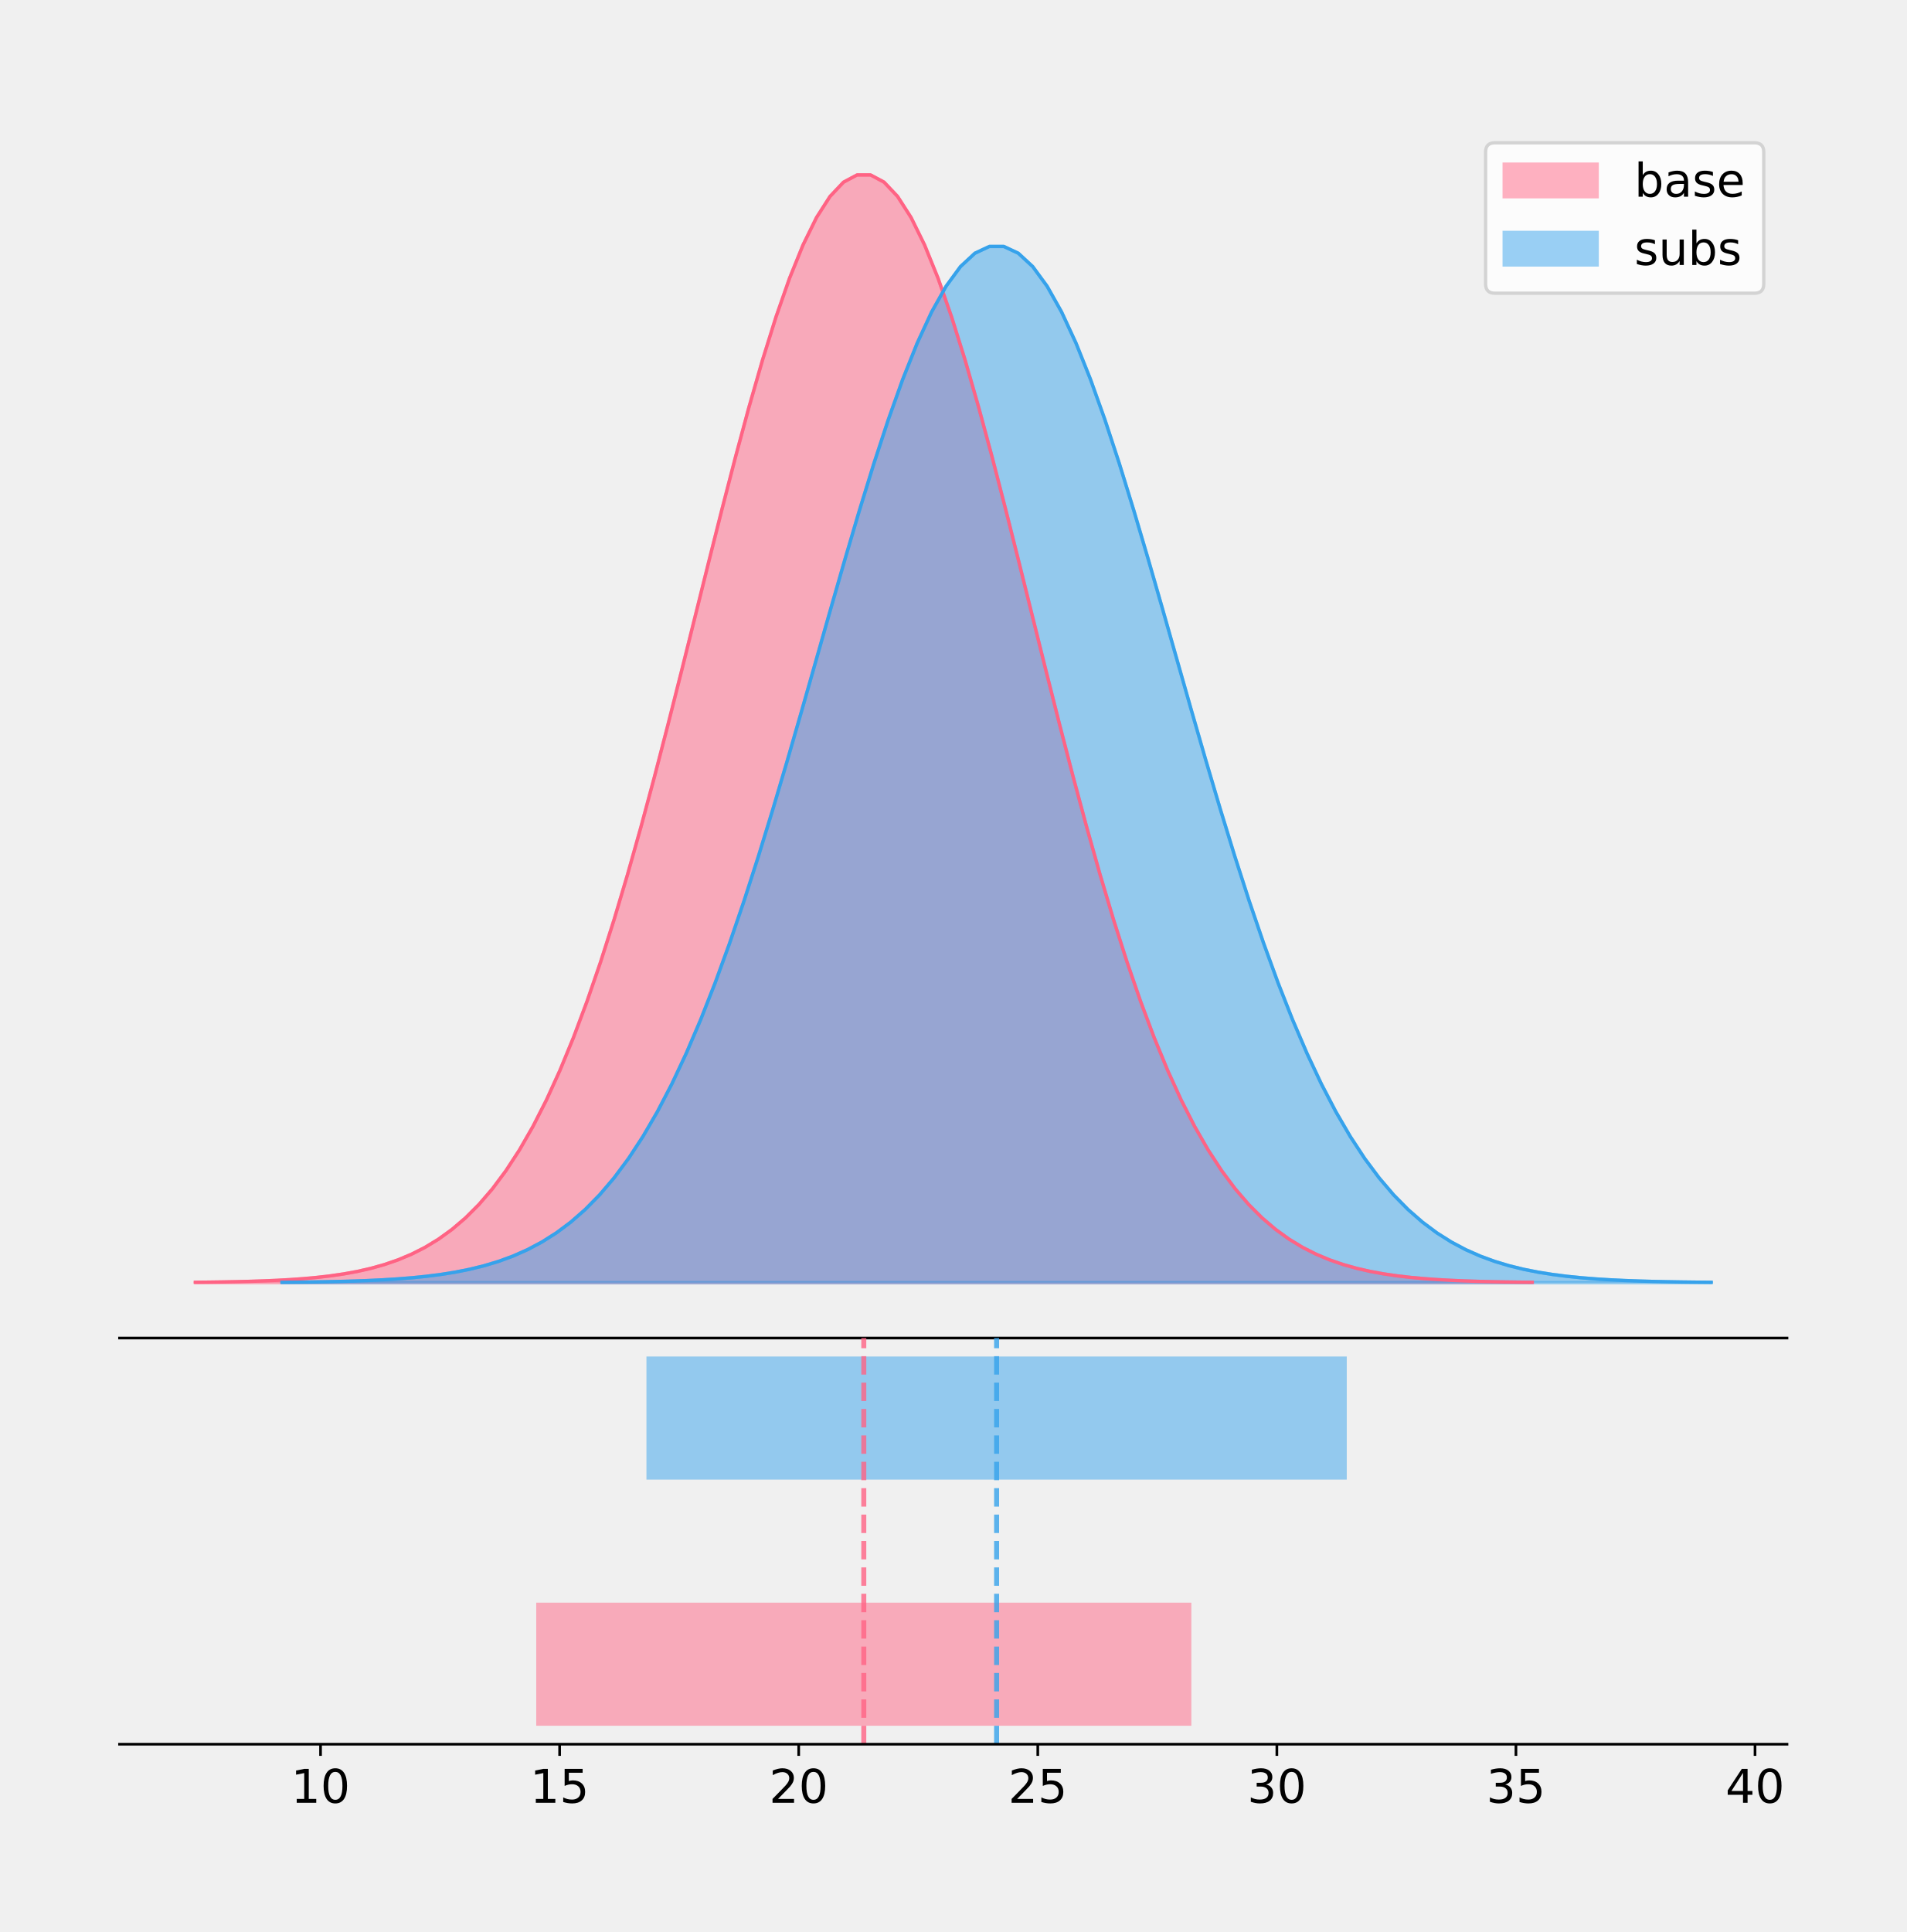
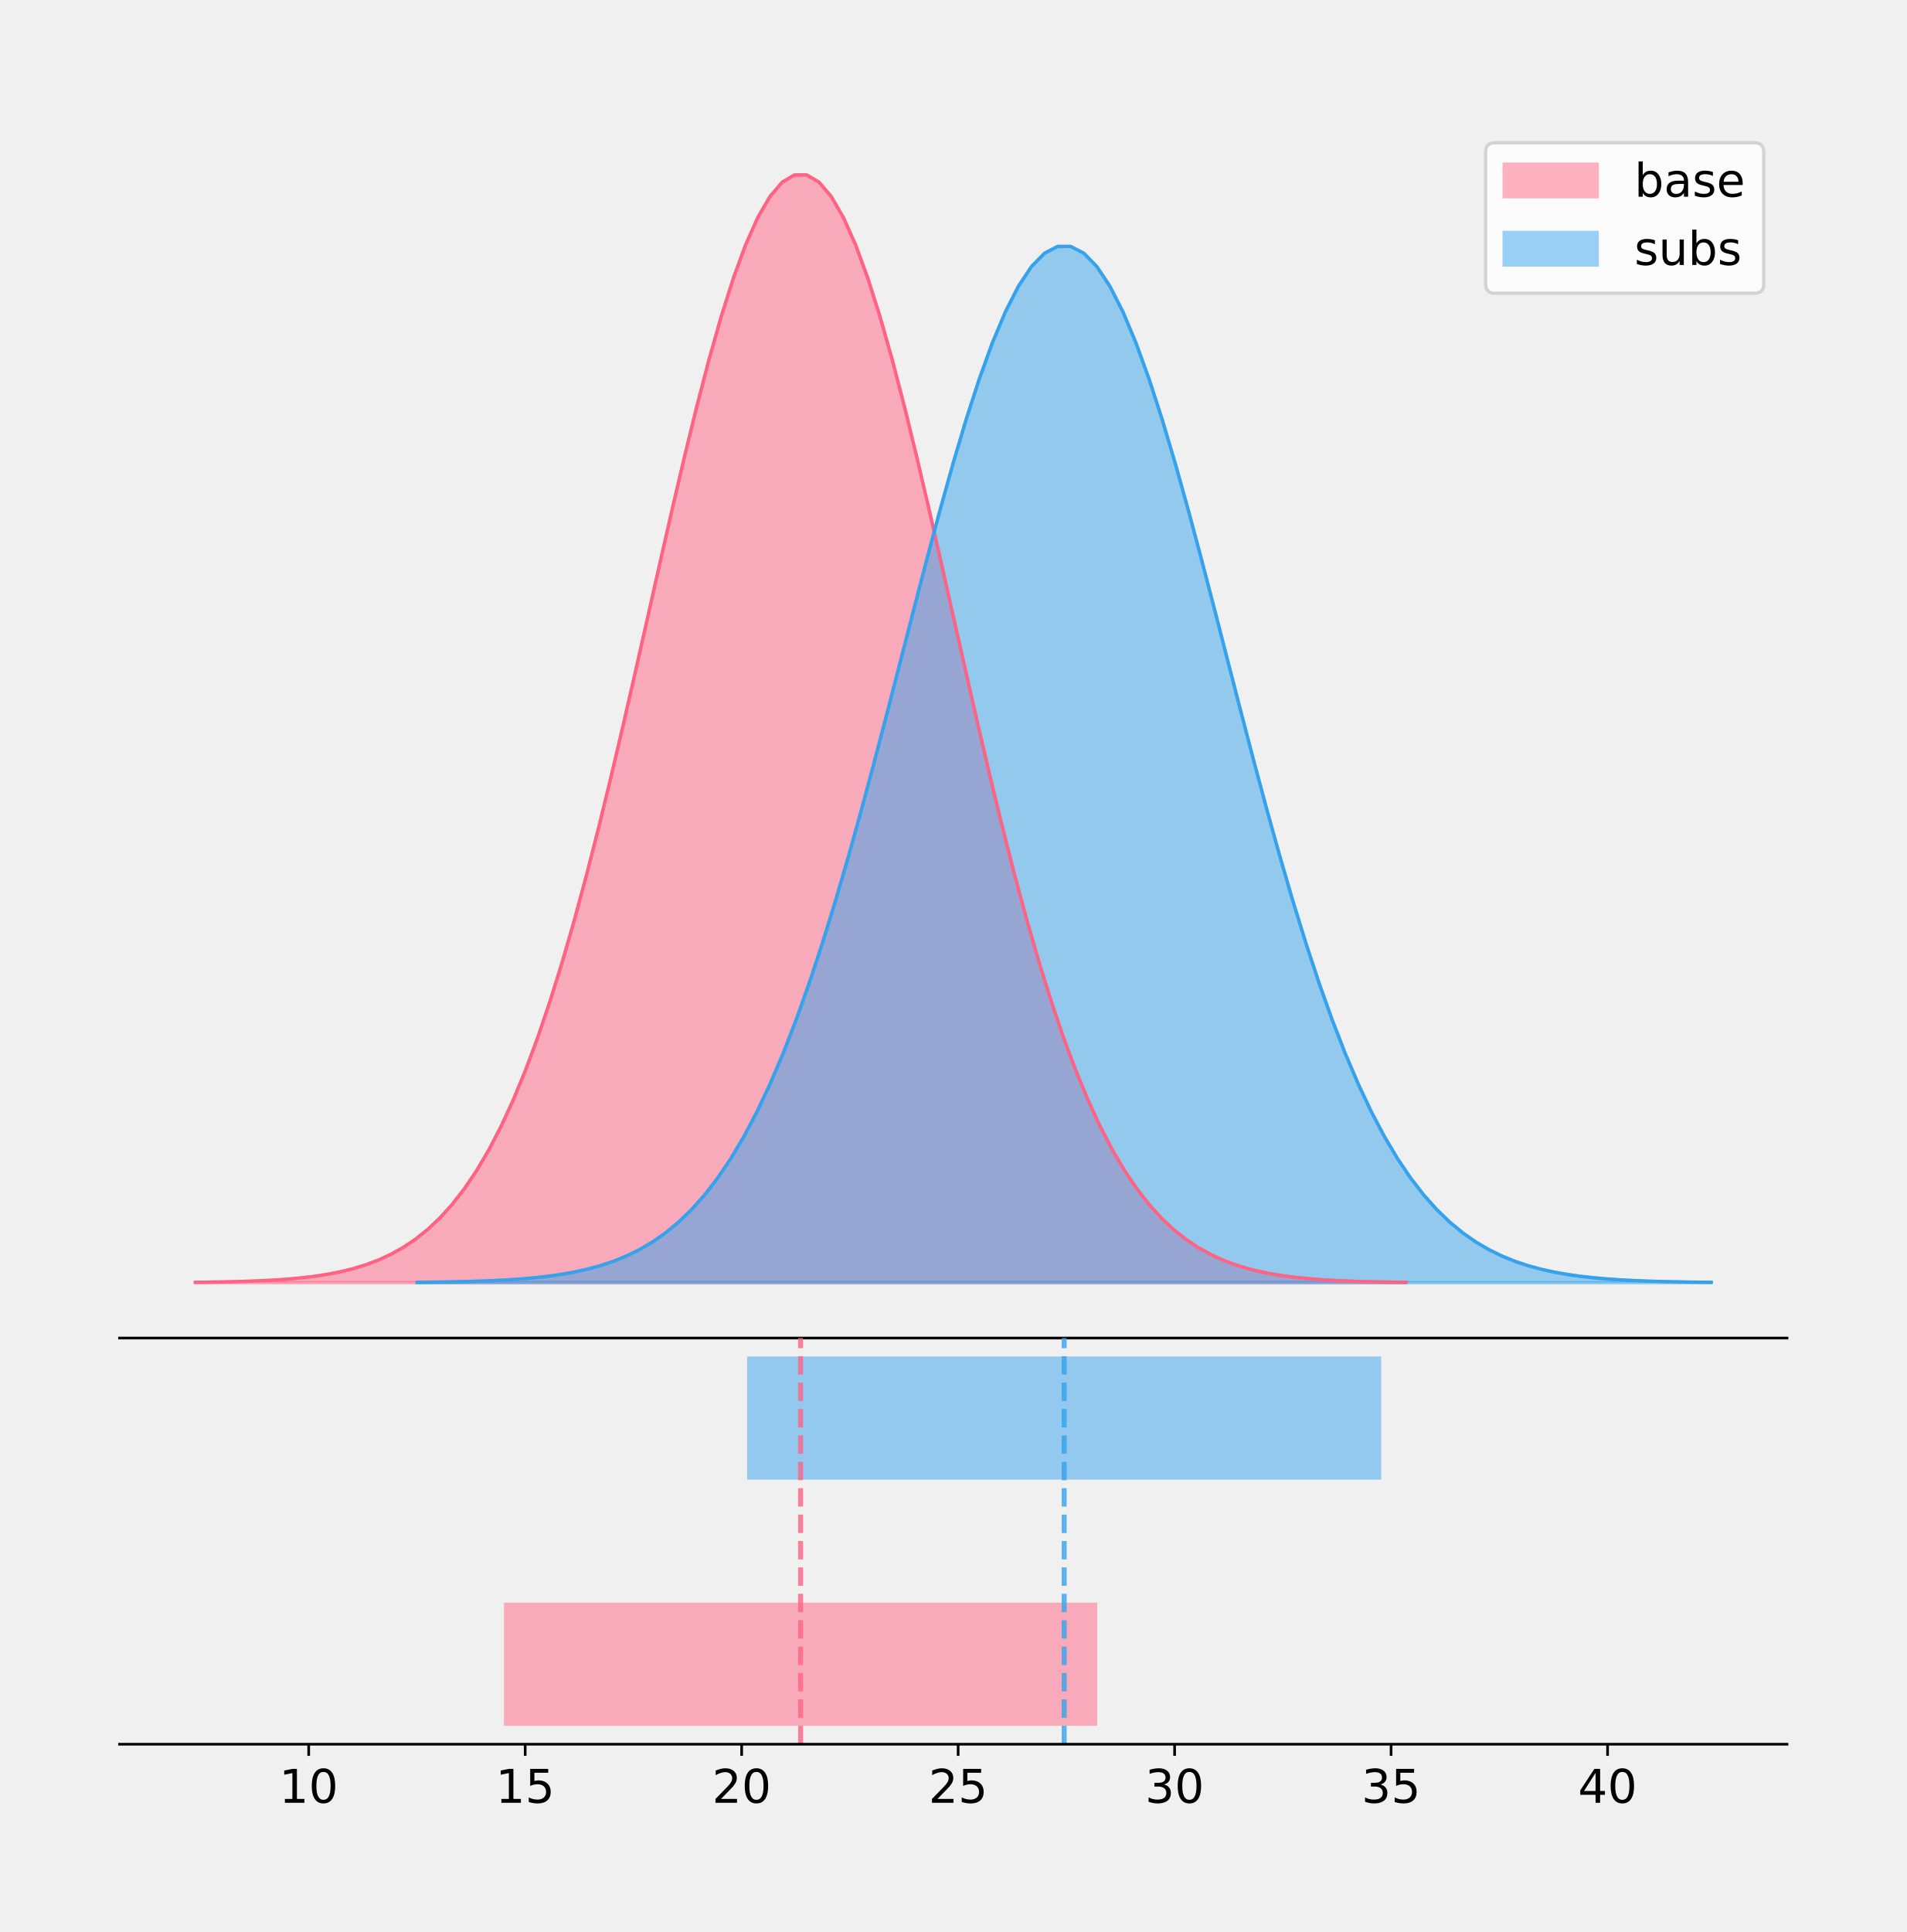
<svg xmlns="http://www.w3.org/2000/svg" xmlns:xlink="http://www.w3.org/1999/xlink" height="581.789pt" version="1.1" viewBox="0 0 574.2 581.789" width="574.2pt">
  <defs>
    <style type="text/css">
*{stroke-linecap:butt;stroke-linejoin:round;}
  </style>
  </defs>
  <g id="figure_1">
    <g id="patch_1">
      <path d="M 0 581.789  L 574.2 581.789  L 574.2 0  L 0 0  z " style="fill:none;" />
    </g>
    <g id="axes_1">
      <g id="patch_2">
        <path d="M 36 402.93  L 538.2 402.93  L 538.2 36  L 36 36  z " style="fill:none;" />
      </g>
      <g id="PolyCollection_1">
        <defs>
-           <path d="M 58.827 -195.538  L 58.827 -195.65  L 62.894 -195.692  L 66.962 -195.749  L 71.029 -195.825  L 75.096 -195.925  L 79.163 -196.058  L 83.231 -196.23  L 87.298 -196.455  L 91.365 -196.744  L 95.432 -197.115  L 99.499 -197.585  L 103.567 -198.179  L 107.634 -198.923  L 111.701 -199.848  L 115.768 -200.99  L 119.835 -202.39  L 123.903 -204.093  L 127.97 -206.151  L 132.037 -208.617  L 136.104 -211.552  L 140.171 -215.017  L 144.239 -219.078  L 148.306 -223.801  L 152.373 -229.25  L 156.44 -235.488  L 160.508 -242.572  L 164.575 -250.552  L 168.642 -259.468  L 172.709 -269.344  L 176.776 -280.192  L 180.844 -292.002  L 184.911 -304.744  L 188.978 -318.365  L 193.045 -332.786  L 197.112 -347.901  L 201.18 -363.58  L 205.247 -379.667  L 209.314 -395.98  L 213.381 -412.318  L 217.448 -428.462  L 221.516 -444.18  L 225.583 -459.23  L 229.65 -473.372  L 233.717 -486.366  L 237.784 -497.987  L 241.852 -508.025  L 245.919 -516.294  L 249.986 -522.64  L 254.053 -526.94  L 258.121 -529.111  L 262.188 -529.111  L 266.255 -526.94  L 270.322 -522.64  L 274.389 -516.294  L 278.457 -508.025  L 282.524 -497.987  L 286.591 -486.366  L 290.658 -473.372  L 294.725 -459.23  L 298.793 -444.18  L 302.86 -428.462  L 306.927 -412.318  L 310.994 -395.98  L 315.061 -379.667  L 319.129 -363.58  L 323.196 -347.901  L 327.263 -332.786  L 331.33 -318.365  L 335.398 -304.744  L 339.465 -292.002  L 343.532 -280.192  L 347.599 -269.344  L 351.666 -259.468  L 355.734 -250.552  L 359.801 -242.572  L 363.868 -235.488  L 367.935 -229.25  L 372.002 -223.801  L 376.07 -219.078  L 380.137 -215.017  L 384.204 -211.552  L 388.271 -208.617  L 392.338 -206.151  L 396.406 -204.093  L 400.473 -202.39  L 404.54 -200.99  L 408.607 -199.848  L 412.674 -198.923  L 416.742 -198.179  L 420.809 -197.585  L 424.876 -197.115  L 428.943 -196.744  L 433.011 -196.455  L 437.078 -196.23  L 441.145 -196.058  L 445.212 -195.925  L 449.279 -195.825  L 453.347 -195.749  L 457.414 -195.692  L 461.481 -195.65  L 461.481 -195.538  L 461.481 -195.538  L 457.414 -195.538  L 453.347 -195.538  L 449.279 -195.538  L 445.212 -195.538  L 441.145 -195.538  L 437.078 -195.538  L 433.011 -195.538  L 428.943 -195.538  L 424.876 -195.538  L 420.809 -195.538  L 416.742 -195.538  L 412.674 -195.538  L 408.607 -195.538  L 404.54 -195.538  L 400.473 -195.538  L 396.406 -195.538  L 392.338 -195.538  L 388.271 -195.538  L 384.204 -195.538  L 380.137 -195.538  L 376.07 -195.538  L 372.002 -195.538  L 367.935 -195.538  L 363.868 -195.538  L 359.801 -195.538  L 355.734 -195.538  L 351.666 -195.538  L 347.599 -195.538  L 343.532 -195.538  L 339.465 -195.538  L 335.398 -195.538  L 331.33 -195.538  L 327.263 -195.538  L 323.196 -195.538  L 319.129 -195.538  L 315.061 -195.538  L 310.994 -195.538  L 306.927 -195.538  L 302.86 -195.538  L 298.793 -195.538  L 294.725 -195.538  L 290.658 -195.538  L 286.591 -195.538  L 282.524 -195.538  L 278.457 -195.538  L 274.389 -195.538  L 270.322 -195.538  L 266.255 -195.538  L 262.188 -195.538  L 258.121 -195.538  L 254.053 -195.538  L 249.986 -195.538  L 245.919 -195.538  L 241.852 -195.538  L 237.784 -195.538  L 233.717 -195.538  L 229.65 -195.538  L 225.583 -195.538  L 221.516 -195.538  L 217.448 -195.538  L 213.381 -195.538  L 209.314 -195.538  L 205.247 -195.538  L 201.18 -195.538  L 197.112 -195.538  L 193.045 -195.538  L 188.978 -195.538  L 184.911 -195.538  L 180.844 -195.538  L 176.776 -195.538  L 172.709 -195.538  L 168.642 -195.538  L 164.575 -195.538  L 160.508 -195.538  L 156.44 -195.538  L 152.373 -195.538  L 148.306 -195.538  L 144.239 -195.538  L 140.171 -195.538  L 136.104 -195.538  L 132.037 -195.538  L 127.97 -195.538  L 123.903 -195.538  L 119.835 -195.538  L 115.768 -195.538  L 111.701 -195.538  L 107.634 -195.538  L 103.567 -195.538  L 99.499 -195.538  L 95.432 -195.538  L 91.365 -195.538  L 87.298 -195.538  L 83.231 -195.538  L 79.163 -195.538  L 75.096 -195.538  L 71.029 -195.538  L 66.962 -195.538  L 62.894 -195.538  L 58.827 -195.538  z " id="m92a298f6bc" style="stroke:#ff6384;stroke-opacity:0.5;" />
+           <path d="M 58.827 -195.538  L 58.827 -195.65  L 62.51 -195.692  L 66.193 -195.749  L 69.875 -195.825  L 73.558 -195.925  L 77.241 -196.058  L 80.923 -196.23  L 84.606 -196.455  L 88.289 -196.744  L 91.972 -197.115  L 95.654 -197.585  L 99.337 -198.179  L 103.02 -198.923  L 106.702 -199.848  L 110.385 -200.99  L 114.068 -202.39  L 117.75 -204.093  L 121.433 -206.151  L 125.116 -208.617  L 128.798 -211.552  L 132.481 -215.017  L 136.164 -219.078  L 139.847 -223.801  L 143.529 -229.25  L 147.212 -235.488  L 150.895 -242.572  L 154.577 -250.552  L 158.26 -259.468  L 161.943 -269.344  L 165.625 -280.192  L 169.308 -292.002  L 172.991 -304.744  L 176.673 -318.365  L 180.356 -332.786  L 184.039 -347.901  L 187.722 -363.58  L 191.404 -379.667  L 195.087 -395.98  L 198.77 -412.318  L 202.452 -428.462  L 206.135 -444.18  L 209.818 -459.23  L 213.5 -473.372  L 217.183 -486.366  L 220.866 -497.987  L 224.548 -508.025  L 228.231 -516.294  L 231.914 -522.64  L 235.597 -526.94  L 239.279 -529.111  L 242.962 -529.111  L 246.645 -526.94  L 250.327 -522.64  L 254.01 -516.294  L 257.693 -508.025  L 261.375 -497.987  L 265.058 -486.366  L 268.741 -473.372  L 272.423 -459.23  L 276.106 -444.18  L 279.789 -428.462  L 283.471 -412.318  L 287.154 -395.98  L 290.837 -379.667  L 294.52 -363.58  L 298.202 -347.901  L 301.885 -332.786  L 305.568 -318.365  L 309.25 -304.744  L 312.933 -292.002  L 316.616 -280.192  L 320.298 -269.344  L 323.981 -259.468  L 327.664 -250.552  L 331.346 -242.572  L 335.029 -235.488  L 338.712 -229.25  L 342.395 -223.801  L 346.077 -219.078  L 349.76 -215.017  L 353.443 -211.552  L 357.125 -208.617  L 360.808 -206.151  L 364.491 -204.093  L 368.173 -202.39  L 371.856 -200.99  L 375.539 -199.848  L 379.221 -198.923  L 382.904 -198.179  L 386.587 -197.585  L 390.27 -197.115  L 393.952 -196.744  L 397.635 -196.455  L 401.318 -196.23  L 405 -196.058  L 408.683 -195.925  L 412.366 -195.825  L 416.048 -195.749  L 419.731 -195.692  L 423.414 -195.65  L 423.414 -195.538  L 423.414 -195.538  L 419.731 -195.538  L 416.048 -195.538  L 412.366 -195.538  L 408.683 -195.538  L 405 -195.538  L 401.318 -195.538  L 397.635 -195.538  L 393.952 -195.538  L 390.27 -195.538  L 386.587 -195.538  L 382.904 -195.538  L 379.221 -195.538  L 375.539 -195.538  L 371.856 -195.538  L 368.173 -195.538  L 364.491 -195.538  L 360.808 -195.538  L 357.125 -195.538  L 353.443 -195.538  L 349.76 -195.538  L 346.077 -195.538  L 342.395 -195.538  L 338.712 -195.538  L 335.029 -195.538  L 331.346 -195.538  L 327.664 -195.538  L 323.981 -195.538  L 320.298 -195.538  L 316.616 -195.538  L 312.933 -195.538  L 309.25 -195.538  L 305.568 -195.538  L 301.885 -195.538  L 298.202 -195.538  L 294.52 -195.538  L 290.837 -195.538  L 287.154 -195.538  L 283.471 -195.538  L 279.789 -195.538  L 276.106 -195.538  L 272.423 -195.538  L 268.741 -195.538  L 265.058 -195.538  L 261.375 -195.538  L 257.693 -195.538  L 254.01 -195.538  L 250.327 -195.538  L 246.645 -195.538  L 242.962 -195.538  L 239.279 -195.538  L 235.597 -195.538  L 231.914 -195.538  L 228.231 -195.538  L 224.548 -195.538  L 220.866 -195.538  L 217.183 -195.538  L 213.5 -195.538  L 209.818 -195.538  L 206.135 -195.538  L 202.452 -195.538  L 198.77 -195.538  L 195.087 -195.538  L 191.404 -195.538  L 187.722 -195.538  L 184.039 -195.538  L 180.356 -195.538  L 176.673 -195.538  L 172.991 -195.538  L 169.308 -195.538  L 165.625 -195.538  L 161.943 -195.538  L 158.26 -195.538  L 154.577 -195.538  L 150.895 -195.538  L 147.212 -195.538  L 143.529 -195.538  L 139.847 -195.538  L 136.164 -195.538  L 132.481 -195.538  L 128.798 -195.538  L 125.116 -195.538  L 121.433 -195.538  L 117.75 -195.538  L 114.068 -195.538  L 110.385 -195.538  L 106.702 -195.538  L 103.02 -195.538  L 99.337 -195.538  L 95.654 -195.538  L 91.972 -195.538  L 88.289 -195.538  L 84.606 -195.538  L 80.923 -195.538  L 77.241 -195.538  L 73.558 -195.538  L 69.875 -195.538  L 66.193 -195.538  L 62.51 -195.538  L 58.827 -195.538  z " id="m719ff84e59" style="stroke:#ff6384;stroke-opacity:0.5;" />
        </defs>
-         <g clip-path="url(#pb64b4e8716)">
-           <use style="fill:#ff6384;fill-opacity:0.5;stroke:#ff6384;stroke-opacity:0.5;" x="0" xlink:href="#m92a298f6bc" y="581.789" />
+         <g clip-path="url(#p22f09cd17e)">
+           <use style="fill:#ff6384;fill-opacity:0.5;stroke:#ff6384;stroke-opacity:0.5;" x="0" xlink:href="#m719ff84e59" y="581.789" />
        </g>
      </g>
      <g id="PolyCollection_2">
        <defs>
-           <path d="M 84.93 -195.538  L 84.93 -195.643  L 89.278 -195.682  L 93.626 -195.735  L 97.974 -195.806  L 102.322 -195.9  L 106.67 -196.024  L 111.018 -196.186  L 115.366 -196.396  L 119.714 -196.666  L 124.061 -197.013  L 128.409 -197.453  L 132.757 -198.009  L 137.105 -198.704  L 141.453 -199.57  L 145.801 -200.638  L 150.149 -201.948  L 154.497 -203.541  L 158.845 -205.466  L 163.193 -207.773  L 167.54 -210.518  L 171.888 -213.759  L 176.236 -217.558  L 180.584 -221.976  L 184.932 -227.073  L 189.28 -232.909  L 193.628 -239.536  L 197.976 -247.001  L 202.324 -255.341  L 206.672 -264.579  L 211.02 -274.727  L 215.367 -285.775  L 219.715 -297.694  L 224.063 -310.436  L 228.411 -323.925  L 232.759 -338.065  L 237.107 -352.732  L 241.455 -367.78  L 245.803 -383.04  L 250.151 -398.323  L 254.499 -413.425  L 258.846 -428.128  L 263.194 -442.207  L 267.542 -455.435  L 271.89 -467.591  L 276.238 -478.461  L 280.586 -487.851  L 284.934 -495.587  L 289.282 -501.523  L 293.63 -505.545  L 297.978 -507.576  L 302.325 -507.576  L 306.673 -505.545  L 311.021 -501.523  L 315.369 -495.587  L 319.717 -487.851  L 324.065 -478.461  L 328.413 -467.591  L 332.761 -455.435  L 337.109 -442.207  L 341.457 -428.128  L 345.805 -413.425  L 350.152 -398.323  L 354.5 -383.04  L 358.848 -367.78  L 363.196 -352.732  L 367.544 -338.065  L 371.892 -323.925  L 376.24 -310.436  L 380.588 -297.694  L 384.936 -285.775  L 389.284 -274.727  L 393.631 -264.579  L 397.979 -255.341  L 402.327 -247.001  L 406.675 -239.536  L 411.023 -232.909  L 415.371 -227.073  L 419.719 -221.976  L 424.067 -217.558  L 428.415 -213.759  L 432.763 -210.518  L 437.11 -207.773  L 441.458 -205.466  L 445.806 -203.541  L 450.154 -201.948  L 454.502 -200.638  L 458.85 -199.57  L 463.198 -198.704  L 467.546 -198.009  L 471.894 -197.453  L 476.242 -197.013  L 480.59 -196.666  L 484.937 -196.396  L 489.285 -196.186  L 493.633 -196.024  L 497.981 -195.9  L 502.329 -195.806  L 506.677 -195.735  L 511.025 -195.682  L 515.373 -195.643  L 515.373 -195.538  L 515.373 -195.538  L 511.025 -195.538  L 506.677 -195.538  L 502.329 -195.538  L 497.981 -195.538  L 493.633 -195.538  L 489.285 -195.538  L 484.937 -195.538  L 480.59 -195.538  L 476.242 -195.538  L 471.894 -195.538  L 467.546 -195.538  L 463.198 -195.538  L 458.85 -195.538  L 454.502 -195.538  L 450.154 -195.538  L 445.806 -195.538  L 441.458 -195.538  L 437.11 -195.538  L 432.763 -195.538  L 428.415 -195.538  L 424.067 -195.538  L 419.719 -195.538  L 415.371 -195.538  L 411.023 -195.538  L 406.675 -195.538  L 402.327 -195.538  L 397.979 -195.538  L 393.631 -195.538  L 389.284 -195.538  L 384.936 -195.538  L 380.588 -195.538  L 376.24 -195.538  L 371.892 -195.538  L 367.544 -195.538  L 363.196 -195.538  L 358.848 -195.538  L 354.5 -195.538  L 350.152 -195.538  L 345.805 -195.538  L 341.457 -195.538  L 337.109 -195.538  L 332.761 -195.538  L 328.413 -195.538  L 324.065 -195.538  L 319.717 -195.538  L 315.369 -195.538  L 311.021 -195.538  L 306.673 -195.538  L 302.325 -195.538  L 297.978 -195.538  L 293.63 -195.538  L 289.282 -195.538  L 284.934 -195.538  L 280.586 -195.538  L 276.238 -195.538  L 271.89 -195.538  L 267.542 -195.538  L 263.194 -195.538  L 258.846 -195.538  L 254.499 -195.538  L 250.151 -195.538  L 245.803 -195.538  L 241.455 -195.538  L 237.107 -195.538  L 232.759 -195.538  L 228.411 -195.538  L 224.063 -195.538  L 219.715 -195.538  L 215.367 -195.538  L 211.02 -195.538  L 206.672 -195.538  L 202.324 -195.538  L 197.976 -195.538  L 193.628 -195.538  L 189.28 -195.538  L 184.932 -195.538  L 180.584 -195.538  L 176.236 -195.538  L 171.888 -195.538  L 167.54 -195.538  L 163.193 -195.538  L 158.845 -195.538  L 154.497 -195.538  L 150.149 -195.538  L 145.801 -195.538  L 141.453 -195.538  L 137.105 -195.538  L 132.757 -195.538  L 128.409 -195.538  L 124.061 -195.538  L 119.714 -195.538  L 115.366 -195.538  L 111.018 -195.538  L 106.67 -195.538  L 102.322 -195.538  L 97.974 -195.538  L 93.626 -195.538  L 89.278 -195.538  L 84.93 -195.538  z " id="m6ddfbd64c2" style="stroke:#36a2eb;stroke-opacity:0.5;" />
+           <path d="M 125.625 -195.538  L 125.625 -195.643  L 129.562 -195.682  L 133.498 -195.735  L 137.435 -195.806  L 141.372 -195.9  L 145.309 -196.024  L 149.246 -196.186  L 153.183 -196.396  L 157.119 -196.666  L 161.056 -197.013  L 164.993 -197.453  L 168.93 -198.009  L 172.867 -198.704  L 176.804 -199.57  L 180.741 -200.638  L 184.677 -201.948  L 188.614 -203.541  L 192.551 -205.466  L 196.488 -207.773  L 200.425 -210.518  L 204.362 -213.759  L 208.299 -217.558  L 212.235 -221.976  L 216.172 -227.073  L 220.109 -232.909  L 224.046 -239.536  L 227.983 -247.001  L 231.92 -255.341  L 235.856 -264.579  L 239.793 -274.727  L 243.73 -285.775  L 247.667 -297.694  L 251.604 -310.436  L 255.541 -323.925  L 259.478 -338.065  L 263.414 -352.732  L 267.351 -367.78  L 271.288 -383.04  L 275.225 -398.323  L 279.162 -413.425  L 283.099 -428.128  L 287.035 -442.207  L 290.972 -455.435  L 294.909 -467.591  L 298.846 -478.461  L 302.783 -487.851  L 306.72 -495.587  L 310.657 -501.523  L 314.593 -505.545  L 318.53 -507.576  L 322.467 -507.576  L 326.404 -505.545  L 330.341 -501.523  L 334.278 -495.587  L 338.215 -487.851  L 342.151 -478.461  L 346.088 -467.591  L 350.025 -455.435  L 353.962 -442.207  L 357.899 -428.128  L 361.836 -413.425  L 365.772 -398.323  L 369.709 -383.04  L 373.646 -367.78  L 377.583 -352.732  L 381.52 -338.065  L 385.457 -323.925  L 389.394 -310.436  L 393.33 -297.694  L 397.267 -285.775  L 401.204 -274.727  L 405.141 -264.579  L 409.078 -255.341  L 413.015 -247.001  L 416.952 -239.536  L 420.888 -232.909  L 424.825 -227.073  L 428.762 -221.976  L 432.699 -217.558  L 436.636 -213.759  L 440.573 -210.518  L 444.509 -207.773  L 448.446 -205.466  L 452.383 -203.541  L 456.32 -201.948  L 460.257 -200.638  L 464.194 -199.57  L 468.131 -198.704  L 472.067 -198.009  L 476.004 -197.453  L 479.941 -197.013  L 483.878 -196.666  L 487.815 -196.396  L 491.752 -196.186  L 495.688 -196.024  L 499.625 -195.9  L 503.562 -195.806  L 507.499 -195.735  L 511.436 -195.682  L 515.373 -195.643  L 515.373 -195.538  L 515.373 -195.538  L 511.436 -195.538  L 507.499 -195.538  L 503.562 -195.538  L 499.625 -195.538  L 495.688 -195.538  L 491.752 -195.538  L 487.815 -195.538  L 483.878 -195.538  L 479.941 -195.538  L 476.004 -195.538  L 472.067 -195.538  L 468.131 -195.538  L 464.194 -195.538  L 460.257 -195.538  L 456.32 -195.538  L 452.383 -195.538  L 448.446 -195.538  L 444.509 -195.538  L 440.573 -195.538  L 436.636 -195.538  L 432.699 -195.538  L 428.762 -195.538  L 424.825 -195.538  L 420.888 -195.538  L 416.952 -195.538  L 413.015 -195.538  L 409.078 -195.538  L 405.141 -195.538  L 401.204 -195.538  L 397.267 -195.538  L 393.33 -195.538  L 389.394 -195.538  L 385.457 -195.538  L 381.52 -195.538  L 377.583 -195.538  L 373.646 -195.538  L 369.709 -195.538  L 365.772 -195.538  L 361.836 -195.538  L 357.899 -195.538  L 353.962 -195.538  L 350.025 -195.538  L 346.088 -195.538  L 342.151 -195.538  L 338.215 -195.538  L 334.278 -195.538  L 330.341 -195.538  L 326.404 -195.538  L 322.467 -195.538  L 318.53 -195.538  L 314.593 -195.538  L 310.657 -195.538  L 306.72 -195.538  L 302.783 -195.538  L 298.846 -195.538  L 294.909 -195.538  L 290.972 -195.538  L 287.035 -195.538  L 283.099 -195.538  L 279.162 -195.538  L 275.225 -195.538  L 271.288 -195.538  L 267.351 -195.538  L 263.414 -195.538  L 259.478 -195.538  L 255.541 -195.538  L 251.604 -195.538  L 247.667 -195.538  L 243.73 -195.538  L 239.793 -195.538  L 235.856 -195.538  L 231.92 -195.538  L 227.983 -195.538  L 224.046 -195.538  L 220.109 -195.538  L 216.172 -195.538  L 212.235 -195.538  L 208.299 -195.538  L 204.362 -195.538  L 200.425 -195.538  L 196.488 -195.538  L 192.551 -195.538  L 188.614 -195.538  L 184.677 -195.538  L 180.741 -195.538  L 176.804 -195.538  L 172.867 -195.538  L 168.93 -195.538  L 164.993 -195.538  L 161.056 -195.538  L 157.119 -195.538  L 153.183 -195.538  L 149.246 -195.538  L 145.309 -195.538  L 141.372 -195.538  L 137.435 -195.538  L 133.498 -195.538  L 129.562 -195.538  L 125.625 -195.538  z " id="md8d7ec6d1a" style="stroke:#36a2eb;stroke-opacity:0.5;" />
        </defs>
-         <g clip-path="url(#pb64b4e8716)">
-           <use style="fill:#36a2eb;fill-opacity:0.5;stroke:#36a2eb;stroke-opacity:0.5;" x="0" xlink:href="#m6ddfbd64c2" y="581.789" />
+         <g clip-path="url(#p22f09cd17e)">
+           <use style="fill:#36a2eb;fill-opacity:0.5;stroke:#36a2eb;stroke-opacity:0.5;" x="0" xlink:href="#md8d7ec6d1a" y="581.789" />
        </g>
      </g>
      <g id="line2d_1">
-         <path clip-path="url(#pb64b4e8716)" d="M 58.827 386.139  L 62.894 386.097  L 66.962 386.04  L 71.029 385.965  L 75.096 385.864  L 79.163 385.732  L 83.231 385.559  L 87.298 385.334  L 91.365 385.045  L 95.432 384.675  L 99.499 384.204  L 103.567 383.61  L 107.634 382.867  L 111.701 381.941  L 115.768 380.799  L 119.835 379.399  L 123.903 377.696  L 127.97 375.639  L 132.037 373.172  L 136.104 370.238  L 140.171 366.772  L 144.239 362.711  L 148.306 357.989  L 152.373 352.539  L 156.44 346.301  L 160.508 339.217  L 164.575 331.237  L 168.642 322.322  L 172.709 312.445  L 176.776 301.597  L 180.844 289.787  L 184.911 277.045  L 188.978 263.424  L 193.045 249.004  L 197.112 233.888  L 201.18 218.209  L 205.247 202.123  L 209.314 185.809  L 213.381 169.471  L 217.448 153.327  L 221.516 137.61  L 225.583 122.559  L 229.65 108.418  L 233.717 95.423  L 237.784 83.803  L 241.852 73.765  L 245.919 65.495  L 249.986 59.15  L 254.053 54.85  L 258.121 52.679  L 262.188 52.679  L 266.255 54.85  L 270.322 59.15  L 274.389 65.495  L 278.457 73.765  L 282.524 83.803  L 286.591 95.423  L 290.658 108.418  L 294.725 122.559  L 298.793 137.61  L 302.86 153.327  L 306.927 169.471  L 310.994 185.809  L 315.061 202.123  L 319.129 218.209  L 323.196 233.888  L 327.263 249.004  L 331.33 263.424  L 335.398 277.045  L 339.465 289.787  L 343.532 301.597  L 347.599 312.445  L 351.666 322.322  L 355.734 331.237  L 359.801 339.217  L 363.868 346.301  L 367.935 352.539  L 372.002 357.989  L 376.07 362.711  L 380.137 366.772  L 384.204 370.238  L 388.271 373.172  L 392.338 375.639  L 396.406 377.696  L 400.473 379.399  L 404.54 380.799  L 408.607 381.941  L 412.674 382.867  L 416.742 383.61  L 420.809 384.204  L 424.876 384.675  L 428.943 385.045  L 433.011 385.334  L 437.078 385.559  L 441.145 385.732  L 445.212 385.864  L 449.279 385.965  L 453.347 386.04  L 457.414 386.097  L 461.481 386.139  " style="fill:none;stroke:#ff6384;stroke-linecap:square;" />
+         <path clip-path="url(#p22f09cd17e)" d="M 58.827 386.139  L 62.51 386.097  L 66.193 386.04  L 69.875 385.965  L 73.558 385.864  L 77.241 385.732  L 80.923 385.559  L 84.606 385.334  L 88.289 385.045  L 91.972 384.675  L 95.654 384.204  L 99.337 383.61  L 103.02 382.867  L 106.702 381.941  L 110.385 380.799  L 114.068 379.399  L 117.75 377.696  L 121.433 375.639  L 125.116 373.172  L 128.798 370.238  L 132.481 366.772  L 136.164 362.711  L 139.847 357.989  L 143.529 352.539  L 147.212 346.301  L 150.895 339.217  L 154.577 331.237  L 158.26 322.322  L 161.943 312.445  L 165.625 301.597  L 169.308 289.787  L 172.991 277.045  L 176.673 263.424  L 180.356 249.004  L 184.039 233.888  L 187.722 218.209  L 191.404 202.123  L 195.087 185.809  L 198.77 169.471  L 202.452 153.327  L 206.135 137.61  L 209.818 122.559  L 213.5 108.418  L 217.183 95.423  L 220.866 83.803  L 224.548 73.765  L 228.231 65.495  L 231.914 59.15  L 235.597 54.85  L 239.279 52.679  L 242.962 52.679  L 246.645 54.85  L 250.327 59.15  L 254.01 65.495  L 257.693 73.765  L 261.375 83.803  L 265.058 95.423  L 268.741 108.418  L 272.423 122.559  L 276.106 137.61  L 279.789 153.327  L 283.471 169.471  L 287.154 185.809  L 290.837 202.123  L 294.52 218.209  L 298.202 233.888  L 301.885 249.004  L 305.568 263.424  L 309.25 277.045  L 312.933 289.787  L 316.616 301.597  L 320.298 312.445  L 323.981 322.322  L 327.664 331.237  L 331.346 339.217  L 335.029 346.301  L 338.712 352.539  L 342.395 357.989  L 346.077 362.711  L 349.76 366.772  L 353.443 370.238  L 357.125 373.172  L 360.808 375.639  L 364.491 377.696  L 368.173 379.399  L 371.856 380.799  L 375.539 381.941  L 379.221 382.867  L 382.904 383.61  L 386.587 384.204  L 390.27 384.675  L 393.952 385.045  L 397.635 385.334  L 401.318 385.559  L 405 385.732  L 408.683 385.864  L 412.366 385.965  L 416.048 386.04  L 419.731 386.097  L 423.414 386.139  " style="fill:none;stroke:#ff6384;stroke-linecap:square;" />
      </g>
      <g id="line2d_2">
-         <path clip-path="url(#pb64b4e8716)" d="M 84.93 386.147  L 89.278 386.107  L 93.626 386.054  L 97.974 385.983  L 102.322 385.889  L 106.67 385.765  L 111.018 385.604  L 115.366 385.394  L 119.714 385.123  L 124.061 384.776  L 128.409 384.336  L 132.757 383.781  L 137.105 383.085  L 141.453 382.22  L 145.801 381.151  L 150.149 379.842  L 154.497 378.248  L 158.845 376.324  L 163.193 374.017  L 167.54 371.272  L 171.888 368.03  L 176.236 364.231  L 180.584 359.813  L 184.932 354.716  L 189.28 348.88  L 193.628 342.254  L 197.976 334.789  L 202.324 326.449  L 206.672 317.21  L 211.02 307.062  L 215.367 296.015  L 219.715 284.095  L 224.063 271.354  L 228.411 257.864  L 232.759 243.724  L 237.107 229.057  L 241.455 214.01  L 245.803 198.75  L 250.151 183.466  L 254.499 168.364  L 258.846 153.661  L 263.194 139.583  L 267.542 126.354  L 271.89 114.199  L 276.238 103.328  L 280.586 93.938  L 284.934 86.203  L 289.282 80.267  L 293.63 76.245  L 297.978 74.214  L 302.325 74.214  L 306.673 76.245  L 311.021 80.267  L 315.369 86.203  L 319.717 93.938  L 324.065 103.328  L 328.413 114.199  L 332.761 126.354  L 337.109 139.583  L 341.457 153.661  L 345.805 168.364  L 350.152 183.466  L 354.5 198.75  L 358.848 214.01  L 363.196 229.057  L 367.544 243.724  L 371.892 257.864  L 376.24 271.354  L 380.588 284.095  L 384.936 296.015  L 389.284 307.062  L 393.631 317.21  L 397.979 326.449  L 402.327 334.789  L 406.675 342.254  L 411.023 348.88  L 415.371 354.716  L 419.719 359.813  L 424.067 364.231  L 428.415 368.03  L 432.763 371.272  L 437.11 374.017  L 441.458 376.324  L 445.806 378.248  L 450.154 379.842  L 454.502 381.151  L 458.85 382.22  L 463.198 383.085  L 467.546 383.781  L 471.894 384.336  L 476.242 384.776  L 480.59 385.123  L 484.937 385.394  L 489.285 385.604  L 493.633 385.765  L 497.981 385.889  L 502.329 385.983  L 506.677 386.054  L 511.025 386.107  L 515.373 386.147  " style="fill:none;stroke:#36a2eb;stroke-linecap:square;" />
+         <path clip-path="url(#p22f09cd17e)" d="M 125.625 386.147  L 129.562 386.107  L 133.498 386.054  L 137.435 385.983  L 141.372 385.889  L 145.309 385.765  L 149.246 385.604  L 153.183 385.394  L 157.119 385.123  L 161.056 384.776  L 164.993 384.336  L 168.93 383.781  L 172.867 383.085  L 176.804 382.22  L 180.741 381.151  L 184.677 379.842  L 188.614 378.248  L 192.551 376.324  L 196.488 374.017  L 200.425 371.272  L 204.362 368.03  L 208.299 364.231  L 212.235 359.813  L 216.172 354.716  L 220.109 348.88  L 224.046 342.254  L 227.983 334.789  L 231.92 326.449  L 235.856 317.21  L 239.793 307.062  L 243.73 296.015  L 247.667 284.095  L 251.604 271.354  L 255.541 257.864  L 259.478 243.724  L 263.414 229.057  L 267.351 214.01  L 271.288 198.75  L 275.225 183.466  L 279.162 168.364  L 283.099 153.661  L 287.035 139.583  L 290.972 126.354  L 294.909 114.199  L 298.846 103.328  L 302.783 93.938  L 306.72 86.203  L 310.657 80.267  L 314.593 76.245  L 318.53 74.214  L 322.467 74.214  L 326.404 76.245  L 330.341 80.267  L 334.278 86.203  L 338.215 93.938  L 342.151 103.328  L 346.088 114.199  L 350.025 126.354  L 353.962 139.583  L 357.899 153.661  L 361.836 168.364  L 365.772 183.466  L 369.709 198.75  L 373.646 214.01  L 377.583 229.057  L 381.52 243.724  L 385.457 257.864  L 389.394 271.354  L 393.33 284.095  L 397.267 296.015  L 401.204 307.062  L 405.141 317.21  L 409.078 326.449  L 413.015 334.789  L 416.952 342.254  L 420.888 348.88  L 424.825 354.716  L 428.762 359.813  L 432.699 364.231  L 436.636 368.03  L 440.573 371.272  L 444.509 374.017  L 448.446 376.324  L 452.383 378.248  L 456.32 379.842  L 460.257 381.151  L 464.194 382.22  L 468.131 383.085  L 472.067 383.781  L 476.004 384.336  L 479.941 384.776  L 483.878 385.123  L 487.815 385.394  L 491.752 385.604  L 495.688 385.765  L 499.625 385.889  L 503.562 385.983  L 507.499 386.054  L 511.436 386.107  L 515.373 386.147  " style="fill:none;stroke:#36a2eb;stroke-linecap:square;" />
      </g>
      <g id="patch_3">
        <path d="M 36 402.93  L 538.2 402.93  " style="fill:none;stroke:#000000;stroke-linecap:square;stroke-linejoin:miter;stroke-width:0.8;" />
      </g>
      <g id="legend_1">
        <g id="patch_4">
          <path d="M 450.225 88.299  L 528.4 88.299  Q 531.2 88.299 531.2 85.499  L 531.2 45.8  Q 531.2 43 528.4 43  L 450.225 43  Q 447.425 43 447.425 45.8  L 447.425 85.499  Q 447.425 88.299 450.225 88.299  z " style="fill:#ffffff;opacity:0.8;stroke:#cccccc;stroke-linejoin:miter;" />
        </g>
        <g id="patch_5">
          <path d="M 453.025 59.238  L 481.025 59.238  L 481.025 49.438  L 453.025 49.438  z " style="fill:#ff6384;opacity:0.5;stroke:#ff6384;stroke-linejoin:miter;" />
        </g>
        <g id="text_1">
          <defs>
            <path d="M 48.688 27.297  Q 48.688 37.203 44.609 42.844  Q 40.531 48.484 33.406 48.484  Q 26.266 48.484 22.188 42.844  Q 18.109 37.203 18.109 27.297  Q 18.109 17.391 22.188 11.75  Q 26.266 6.109 33.406 6.109  Q 40.531 6.109 44.609 11.75  Q 48.688 17.391 48.688 27.297  z M 18.109 46.391  Q 20.953 51.266 25.266 53.625  Q 29.594 56 35.594 56  Q 45.562 56 51.781 48.094  Q 58.016 40.188 58.016 27.297  Q 58.016 14.406 51.781 6.484  Q 45.562 -1.422 35.594 -1.422  Q 29.594 -1.422 25.266 0.953  Q 20.953 3.328 18.109 8.203  L 18.109 0  L 9.078 0  L 9.078 75.984  L 18.109 75.984  z " id="DejaVuSans-98" />
            <path d="M 34.281 27.484  Q 23.391 27.484 19.188 25  Q 14.984 22.516 14.984 16.5  Q 14.984 11.719 18.141 8.906  Q 21.297 6.109 26.703 6.109  Q 34.188 6.109 38.703 11.406  Q 43.219 16.703 43.219 25.484  L 43.219 27.484  z M 52.203 31.203  L 52.203 0  L 43.219 0  L 43.219 8.297  Q 40.141 3.328 35.547 0.953  Q 30.953 -1.422 24.312 -1.422  Q 15.922 -1.422 10.953 3.297  Q 6 8.016 6 15.922  Q 6 25.141 12.172 29.828  Q 18.359 34.516 30.609 34.516  L 43.219 34.516  L 43.219 35.406  Q 43.219 41.609 39.141 45  Q 35.062 48.391 27.688 48.391  Q 23 48.391 18.547 47.266  Q 14.109 46.141 10.016 43.891  L 10.016 52.203  Q 14.938 54.109 19.578 55.047  Q 24.219 56 28.609 56  Q 40.484 56 46.344 49.844  Q 52.203 43.703 52.203 31.203  z " id="DejaVuSans-97" />
            <path d="M 44.281 53.078  L 44.281 44.578  Q 40.484 46.531 36.375 47.5  Q 32.281 48.484 27.875 48.484  Q 21.188 48.484 17.844 46.438  Q 14.5 44.391 14.5 40.281  Q 14.5 37.156 16.891 35.375  Q 19.281 33.594 26.516 31.984  L 29.594 31.297  Q 39.156 29.25 43.188 25.516  Q 47.219 21.781 47.219 15.094  Q 47.219 7.469 41.188 3.016  Q 35.156 -1.422 24.609 -1.422  Q 20.219 -1.422 15.453 -0.562  Q 10.688 0.297 5.422 2  L 5.422 11.281  Q 10.406 8.688 15.234 7.391  Q 20.062 6.109 24.812 6.109  Q 31.156 6.109 34.562 8.281  Q 37.984 10.453 37.984 14.406  Q 37.984 18.062 35.516 20.016  Q 33.062 21.969 24.703 23.781  L 21.578 24.516  Q 13.234 26.266 9.516 29.906  Q 5.812 33.547 5.812 39.891  Q 5.812 47.609 11.281 51.797  Q 16.75 56 26.812 56  Q 31.781 56 36.172 55.266  Q 40.578 54.547 44.281 53.078  z " id="DejaVuSans-115" />
            <path d="M 56.203 29.594  L 56.203 25.203  L 14.891 25.203  Q 15.484 15.922 20.484 11.062  Q 25.484 6.203 34.422 6.203  Q 39.594 6.203 44.453 7.469  Q 49.312 8.734 54.109 11.281  L 54.109 2.781  Q 49.266 0.734 44.188 -0.344  Q 39.109 -1.422 33.891 -1.422  Q 20.797 -1.422 13.156 6.188  Q 5.516 13.812 5.516 26.812  Q 5.516 40.234 12.766 48.109  Q 20.016 56 32.328 56  Q 43.359 56 49.781 48.891  Q 56.203 41.797 56.203 29.594  z M 47.219 32.234  Q 47.125 39.594 43.094 43.984  Q 39.062 48.391 32.422 48.391  Q 24.906 48.391 20.391 44.141  Q 15.875 39.891 15.188 32.172  z " id="DejaVuSans-101" />
          </defs>
          <g transform="translate(492.2253 59.23781)scale(0.14 -0.14)">
            <use xlink:href="#DejaVuSans-98" />
            <use x="63.477" xlink:href="#DejaVuSans-97" />
            <use x="124.756" xlink:href="#DejaVuSans-115" />
            <use x="176.855" xlink:href="#DejaVuSans-101" />
          </g>
        </g>
        <g id="patch_6">
          <path d="M 453.025 79.787  L 481.025 79.787  L 481.025 69.987  L 453.025 69.987  z " style="fill:#36a2eb;opacity:0.5;stroke:#36a2eb;stroke-linejoin:miter;" />
        </g>
        <g id="text_2">
          <defs>
            <path d="M 8.5 21.578  L 8.5 54.688  L 17.484 54.688  L 17.484 21.922  Q 17.484 14.156 20.5 10.266  Q 23.531 6.391 29.594 6.391  Q 36.859 6.391 41.078 11.031  Q 45.312 15.672 45.312 23.688  L 45.312 54.688  L 54.297 54.688  L 54.297 0  L 45.312 0  L 45.312 8.406  Q 42.047 3.422 37.719 1  Q 33.406 -1.422 27.688 -1.422  Q 18.266 -1.422 13.375 4.438  Q 8.5 10.297 8.5 21.578  z M 31.109 56  z " id="DejaVuSans-117" />
          </defs>
          <g transform="translate(492.2253 79.78719)scale(0.14 -0.14)">
            <use xlink:href="#DejaVuSans-115" />
            <use x="52.1" xlink:href="#DejaVuSans-117" />
            <use x="115.479" xlink:href="#DejaVuSans-98" />
            <use x="178.955" xlink:href="#DejaVuSans-115" />
          </g>
        </g>
      </g>
    </g>
    <g id="axes_2">
      <g id="patch_7">
        <path d="M 36 525.24  L 538.2 525.24  L 538.2 402.93  L 36 402.93  z " style="fill:none;" />
      </g>
      <g id="patch_8">
-         <path clip-path="url(#p805958c642)" d="M 161.504 519.68  L 358.804 519.68  L 358.804 482.617  L 161.504 482.617  z " style="fill:#ff6384;opacity:0.5;" />
+         <path clip-path="url(#pe6fab5b96e)" d="M 151.797 519.68  L 330.444 519.68  L 330.444 482.617  L 151.797 482.617  z " style="fill:#ff6384;opacity:0.5;" />
      </g>
      <g id="patch_9">
-         <path clip-path="url(#p805958c642)" d="M 194.693 445.553  L 405.61 445.553  L 405.61 408.49  L 194.693 408.49  z " style="fill:#36a2eb;opacity:0.5;" />
+         <path clip-path="url(#pe6fab5b96e)" d="M 225.01 445.553  L 415.987 445.553  L 415.987 408.49  L 225.01 408.49  z " style="fill:#36a2eb;opacity:0.5;" />
      </g>
      <g id="matplotlib.axis_1">
        <g id="xtick_1">
          <g id="line2d_3">
            <defs>
-               <path d="M 0 0  L 0 3.5  " id="mc8e3dea852" style="stroke:#000000;stroke-width:0.8;" />
-             </defs>
-             <g>
-               <use style="stroke:#000000;stroke-width:0.8;" x="96.54" xlink:href="#mc8e3dea852" y="525.24" />
+               <path d="M 0 0  L 0 3.5  " id="m5632fabcf0" style="stroke:#000000;stroke-width:0.8;" />
+             </defs>
+             <g>
+               <use style="stroke:#000000;stroke-width:0.8;" x="92.974" xlink:href="#m5632fabcf0" y="525.24" />
            </g>
          </g>
          <g id="text_3">
            <defs>
              <path d="M 12.406 8.297  L 28.516 8.297  L 28.516 63.922  L 10.984 60.406  L 10.984 69.391  L 28.422 72.906  L 38.281 72.906  L 38.281 8.297  L 54.391 8.297  L 54.391 0  L 12.406 0  z " id="DejaVuSans-49" />
              <path d="M 31.781 66.406  Q 24.172 66.406 20.328 58.906  Q 16.5 51.422 16.5 36.375  Q 16.5 21.391 20.328 13.891  Q 24.172 6.391 31.781 6.391  Q 39.453 6.391 43.281 13.891  Q 47.125 21.391 47.125 36.375  Q 47.125 51.422 43.281 58.906  Q 39.453 66.406 31.781 66.406  z M 31.781 74.219  Q 44.047 74.219 50.516 64.516  Q 56.984 54.828 56.984 36.375  Q 56.984 17.969 50.516 8.266  Q 44.047 -1.422 31.781 -1.422  Q 19.531 -1.422 13.062 8.266  Q 6.594 17.969 6.594 36.375  Q 6.594 54.828 13.062 64.516  Q 19.531 74.219 31.781 74.219  z " id="DejaVuSans-48" />
            </defs>
-             <g transform="translate(87.63234 542.8778)scale(0.14 -0.14)">
+             <g transform="translate(84.06696 542.8778)scale(0.14 -0.14)">
              <use xlink:href="#DejaVuSans-49" />
              <use x="63.623" xlink:href="#DejaVuSans-48" />
            </g>
          </g>
        </g>
        <g id="xtick_2">
          <g id="line2d_4">
            <g>
-               <use style="stroke:#000000;stroke-width:0.8;" x="168.545" xlink:href="#mc8e3dea852" y="525.24" />
+               <use style="stroke:#000000;stroke-width:0.8;" x="158.172" xlink:href="#m5632fabcf0" y="525.24" />
            </g>
          </g>
          <g id="text_4">
            <defs>
              <path d="M 10.797 72.906  L 49.516 72.906  L 49.516 64.594  L 19.828 64.594  L 19.828 46.734  Q 21.969 47.469 24.109 47.828  Q 26.266 48.188 28.422 48.188  Q 40.625 48.188 47.75 41.5  Q 54.891 34.812 54.891 23.391  Q 54.891 11.625 47.562 5.094  Q 40.234 -1.422 26.906 -1.422  Q 22.312 -1.422 17.547 -0.641  Q 12.797 0.141 7.719 1.703  L 7.719 11.625  Q 12.109 9.234 16.797 8.062  Q 21.484 6.891 26.703 6.891  Q 35.156 6.891 40.078 11.328  Q 45.016 15.766 45.016 23.391  Q 45.016 31 40.078 35.438  Q 35.156 39.891 26.703 39.891  Q 22.75 39.891 18.812 39.016  Q 14.891 38.141 10.797 36.281  z " id="DejaVuSans-53" />
            </defs>
-             <g transform="translate(159.6374 542.8778)scale(0.14 -0.14)">
+             <g transform="translate(149.2646 542.8778)scale(0.14 -0.14)">
              <use xlink:href="#DejaVuSans-49" />
              <use x="63.623" xlink:href="#DejaVuSans-53" />
            </g>
          </g>
        </g>
        <g id="xtick_3">
          <g id="line2d_5">
            <g>
-               <use style="stroke:#000000;stroke-width:0.8;" x="240.55" xlink:href="#mc8e3dea852" y="525.24" />
+               <use style="stroke:#000000;stroke-width:0.8;" x="223.37" xlink:href="#m5632fabcf0" y="525.24" />
            </g>
          </g>
          <g id="text_5">
            <defs>
              <path d="M 19.188 8.297  L 53.609 8.297  L 53.609 0  L 7.328 0  L 7.328 8.297  Q 12.938 14.109 22.625 23.891  Q 32.328 33.688 34.812 36.531  Q 39.547 41.844 41.422 45.531  Q 43.312 49.219 43.312 52.781  Q 43.312 58.594 39.234 62.25  Q 35.156 65.922 28.609 65.922  Q 23.969 65.922 18.812 64.312  Q 13.672 62.703 7.812 59.422  L 7.812 69.391  Q 13.766 71.781 18.938 73  Q 24.125 74.219 28.422 74.219  Q 39.75 74.219 46.484 68.547  Q 53.219 62.891 53.219 53.422  Q 53.219 48.922 51.531 44.891  Q 49.859 40.875 45.406 35.406  Q 44.188 33.984 37.641 27.219  Q 31.109 20.453 19.188 8.297  z " id="DejaVuSans-50" />
            </defs>
-             <g transform="translate(231.6425 542.8778)scale(0.14 -0.14)">
+             <g transform="translate(214.4623 542.8778)scale(0.14 -0.14)">
              <use xlink:href="#DejaVuSans-50" />
              <use x="63.623" xlink:href="#DejaVuSans-48" />
            </g>
          </g>
        </g>
        <g id="xtick_4">
          <g id="line2d_6">
            <g>
-               <use style="stroke:#000000;stroke-width:0.8;" x="312.555" xlink:href="#mc8e3dea852" y="525.24" />
+               <use style="stroke:#000000;stroke-width:0.8;" x="288.567" xlink:href="#m5632fabcf0" y="525.24" />
            </g>
          </g>
          <g id="text_6">
-             <g transform="translate(303.6476 542.8778)scale(0.14 -0.14)">
+             <g transform="translate(279.66 542.8778)scale(0.14 -0.14)">
              <use xlink:href="#DejaVuSans-50" />
              <use x="63.623" xlink:href="#DejaVuSans-53" />
            </g>
          </g>
        </g>
        <g id="xtick_5">
          <g id="line2d_7">
            <g>
-               <use style="stroke:#000000;stroke-width:0.8;" x="384.56" xlink:href="#mc8e3dea852" y="525.24" />
+               <use style="stroke:#000000;stroke-width:0.8;" x="353.765" xlink:href="#m5632fabcf0" y="525.24" />
            </g>
          </g>
          <g id="text_7">
            <defs>
              <path d="M 40.578 39.312  Q 47.656 37.797 51.625 33  Q 55.609 28.219 55.609 21.188  Q 55.609 10.406 48.188 4.484  Q 40.766 -1.422 27.094 -1.422  Q 22.516 -1.422 17.656 -0.516  Q 12.797 0.391 7.625 2.203  L 7.625 11.719  Q 11.719 9.328 16.594 8.109  Q 21.484 6.891 26.812 6.891  Q 36.078 6.891 40.938 10.547  Q 45.797 14.203 45.797 21.188  Q 45.797 27.641 41.281 31.266  Q 36.766 34.906 28.719 34.906  L 20.219 34.906  L 20.219 43.016  L 29.109 43.016  Q 36.375 43.016 40.234 45.922  Q 44.094 48.828 44.094 54.297  Q 44.094 59.906 40.109 62.906  Q 36.141 65.922 28.719 65.922  Q 24.656 65.922 20.016 65.031  Q 15.375 64.156 9.812 62.312  L 9.812 71.094  Q 15.438 72.656 20.344 73.438  Q 25.25 74.219 29.594 74.219  Q 40.828 74.219 47.359 69.109  Q 53.906 64.016 53.906 55.328  Q 53.906 49.266 50.438 45.094  Q 46.969 40.922 40.578 39.312  z " id="DejaVuSans-51" />
            </defs>
-             <g transform="translate(375.6527 542.8778)scale(0.14 -0.14)">
+             <g transform="translate(344.8577 542.8778)scale(0.14 -0.14)">
              <use xlink:href="#DejaVuSans-51" />
              <use x="63.623" xlink:href="#DejaVuSans-48" />
            </g>
          </g>
        </g>
        <g id="xtick_6">
          <g id="line2d_8">
            <g>
-               <use style="stroke:#000000;stroke-width:0.8;" x="456.565" xlink:href="#mc8e3dea852" y="525.24" />
+               <use style="stroke:#000000;stroke-width:0.8;" x="418.963" xlink:href="#m5632fabcf0" y="525.24" />
            </g>
          </g>
          <g id="text_8">
-             <g transform="translate(447.6578 542.8778)scale(0.14 -0.14)">
+             <g transform="translate(410.0554 542.8778)scale(0.14 -0.14)">
              <use xlink:href="#DejaVuSans-51" />
              <use x="63.623" xlink:href="#DejaVuSans-53" />
            </g>
          </g>
        </g>
        <g id="xtick_7">
          <g id="line2d_9">
            <g>
-               <use style="stroke:#000000;stroke-width:0.8;" x="528.57" xlink:href="#mc8e3dea852" y="525.24" />
+               <use style="stroke:#000000;stroke-width:0.8;" x="484.161" xlink:href="#m5632fabcf0" y="525.24" />
            </g>
          </g>
          <g id="text_9">
            <defs>
              <path d="M 37.797 64.312  L 12.891 25.391  L 37.797 25.391  z M 35.203 72.906  L 47.609 72.906  L 47.609 25.391  L 58.016 25.391  L 58.016 17.188  L 47.609 17.188  L 47.609 0  L 37.797 0  L 37.797 17.188  L 4.891 17.188  L 4.891 26.703  z " id="DejaVuSans-52" />
            </defs>
-             <g transform="translate(519.6629 542.8778)scale(0.14 -0.14)">
+             <g transform="translate(475.253 542.8778)scale(0.14 -0.14)">
              <use xlink:href="#DejaVuSans-52" />
              <use x="63.623" xlink:href="#DejaVuSans-48" />
            </g>
          </g>
        </g>
      </g>
      <g id="line2d_10">
-         <path clip-path="url(#p805958c642)" d="M 260.154 525.24  L 260.154 402.93  " style="fill:none;stroke:#ff6384;stroke-dasharray:5.55,2.4;stroke-dashoffset:0;stroke-opacity:0.8;stroke-width:1.5;" />
+         <path clip-path="url(#pe6fab5b96e)" d="M 241.121 525.24  L 241.121 402.93  " style="fill:none;stroke:#ff6384;stroke-dasharray:5.55,2.4;stroke-dashoffset:0;stroke-opacity:0.8;stroke-width:1.5;" />
      </g>
      <g id="line2d_11">
-         <path clip-path="url(#p805958c642)" d="M 300.152 525.24  L 300.152 402.93  " style="fill:none;stroke:#36a2eb;stroke-dasharray:5.55,2.4;stroke-dashoffset:0;stroke-opacity:0.8;stroke-width:1.5;" />
+         <path clip-path="url(#pe6fab5b96e)" d="M 320.499 525.24  L 320.499 402.93  " style="fill:none;stroke:#36a2eb;stroke-dasharray:5.55,2.4;stroke-dashoffset:0;stroke-opacity:0.8;stroke-width:1.5;" />
      </g>
      <g id="patch_10">
        <path d="M 36 525.24  L 538.2 525.24  " style="fill:none;stroke:#000000;stroke-linecap:square;stroke-linejoin:miter;stroke-width:0.8;" />
      </g>
    </g>
  </g>
  <defs>
-     <clipPath id="pb64b4e8716">
+     <clipPath id="p22f09cd17e">
      <rect height="366.93" width="502.2" x="36" y="36" />
    </clipPath>
-     <clipPath id="p805958c642">
+     <clipPath id="pe6fab5b96e">
      <rect height="122.31" width="502.2" x="36" y="402.93" />
    </clipPath>
  </defs>
</svg>
